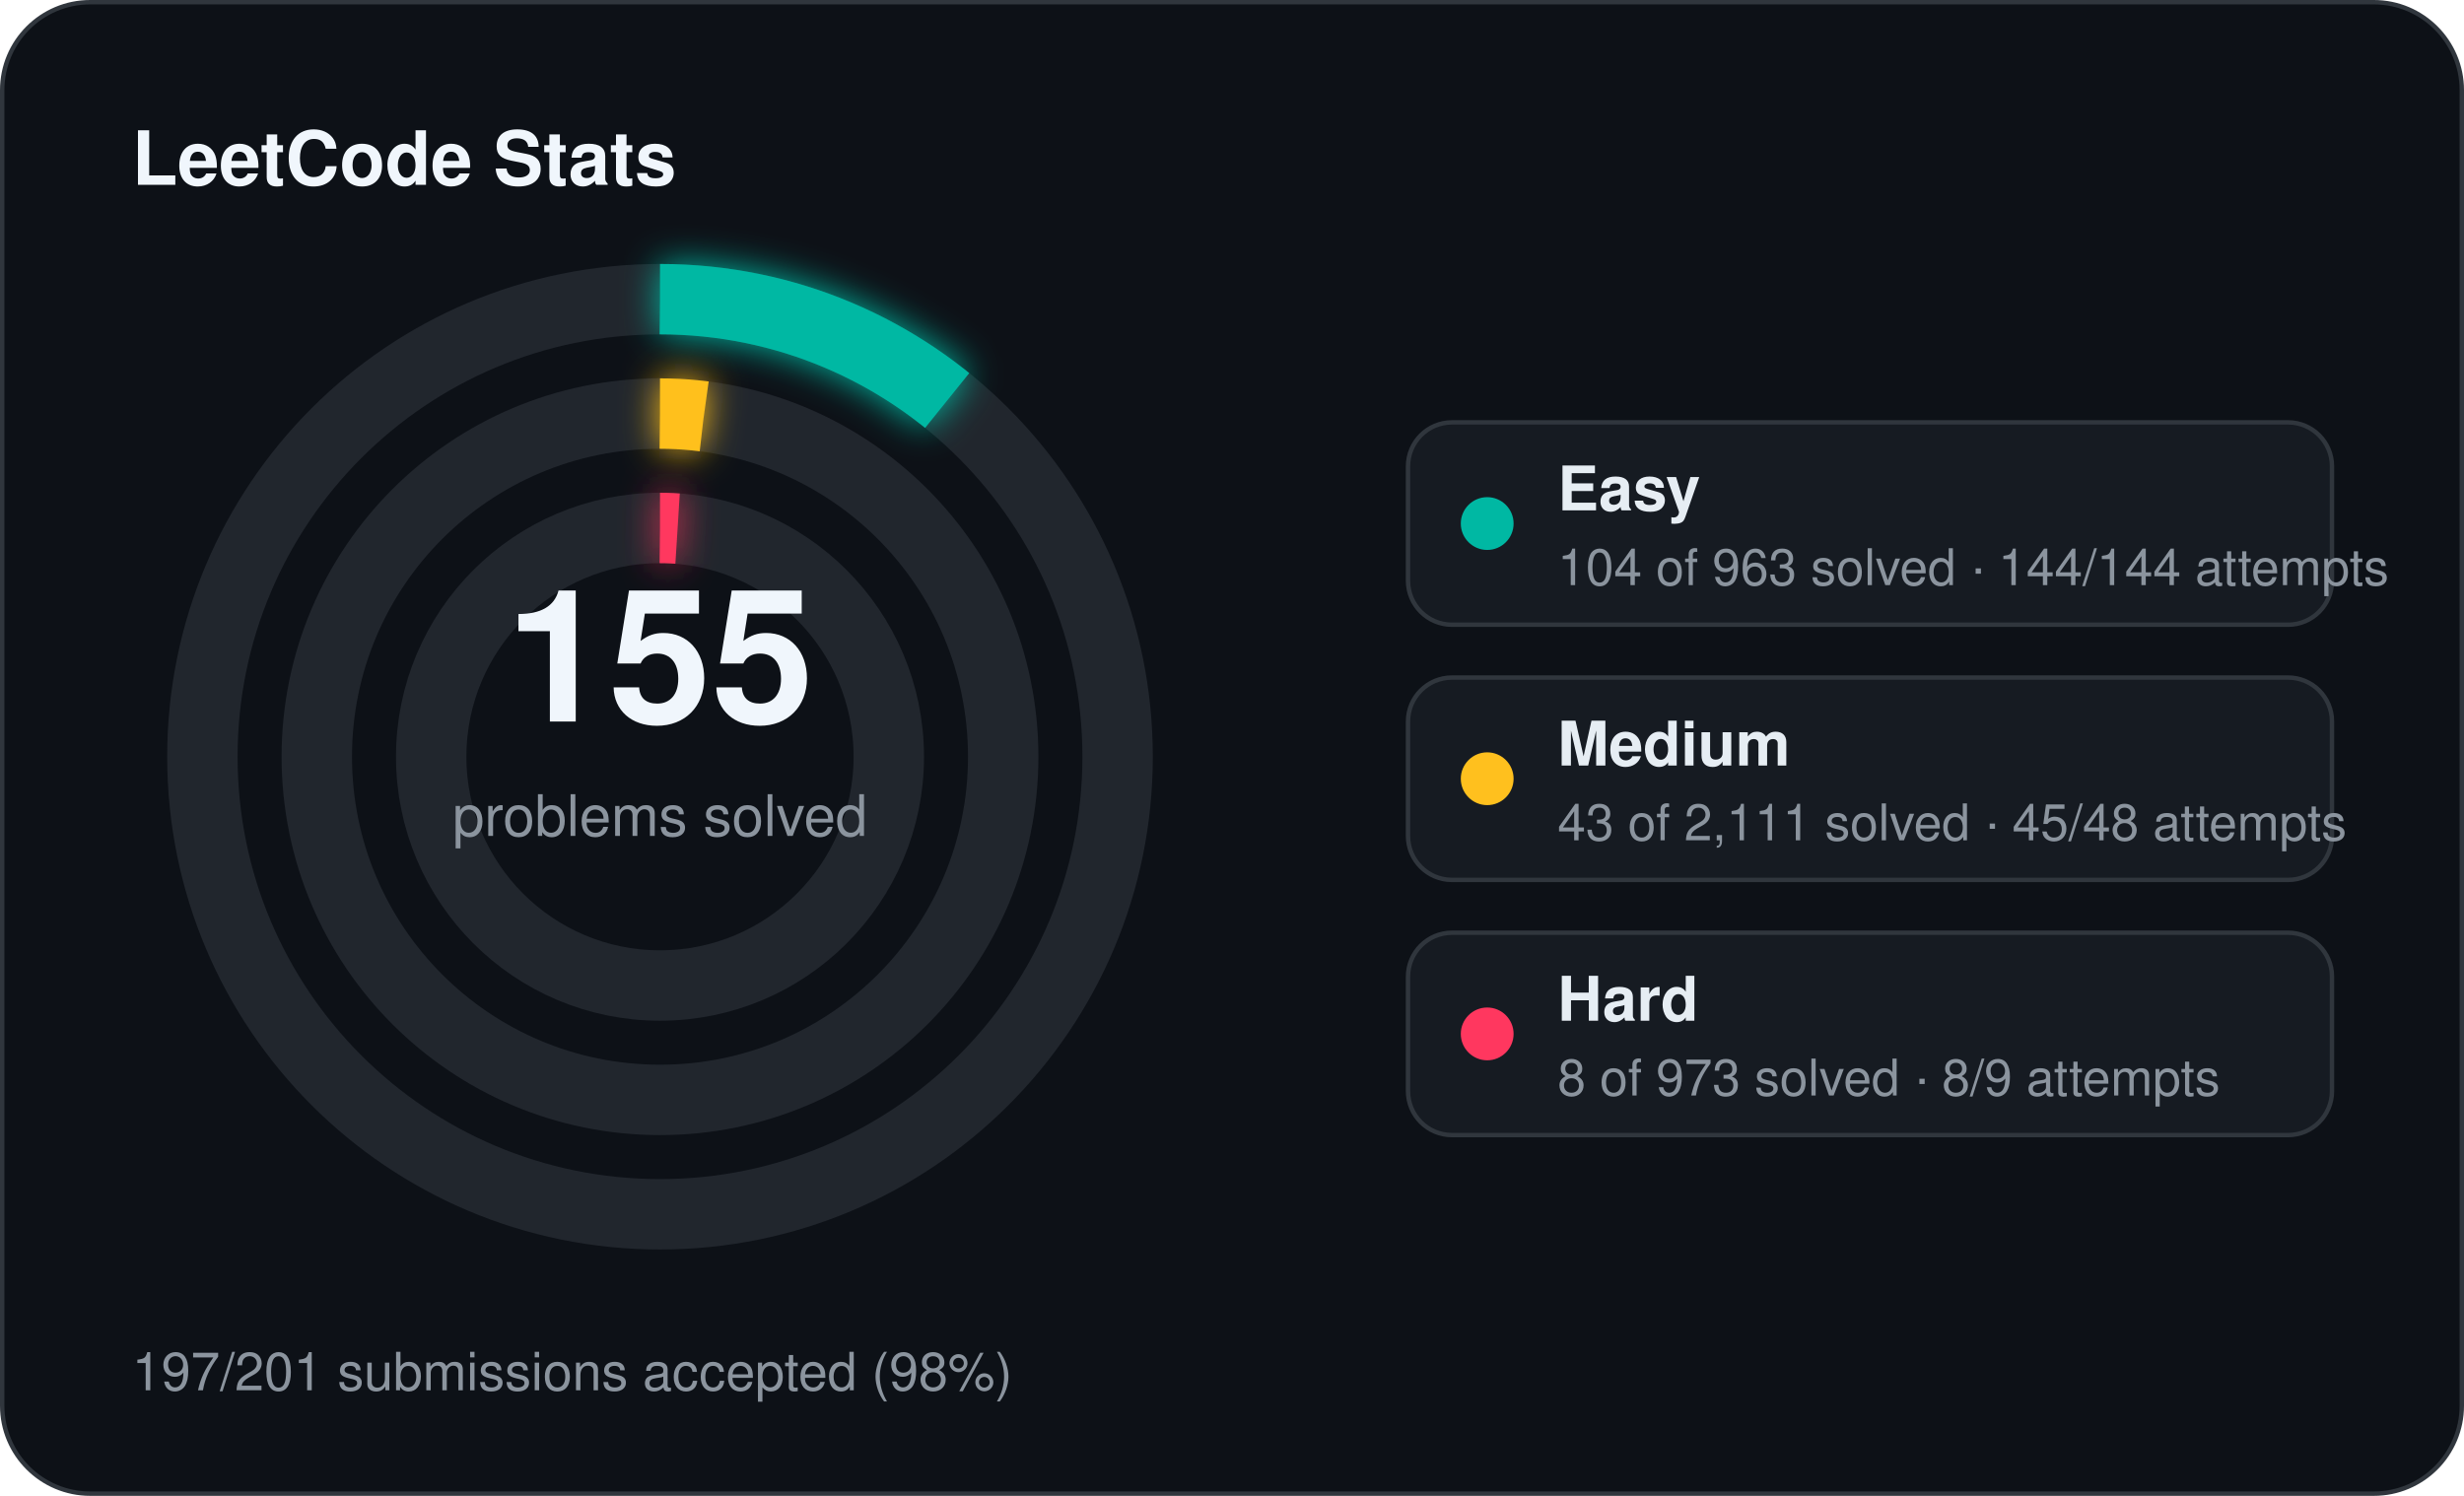
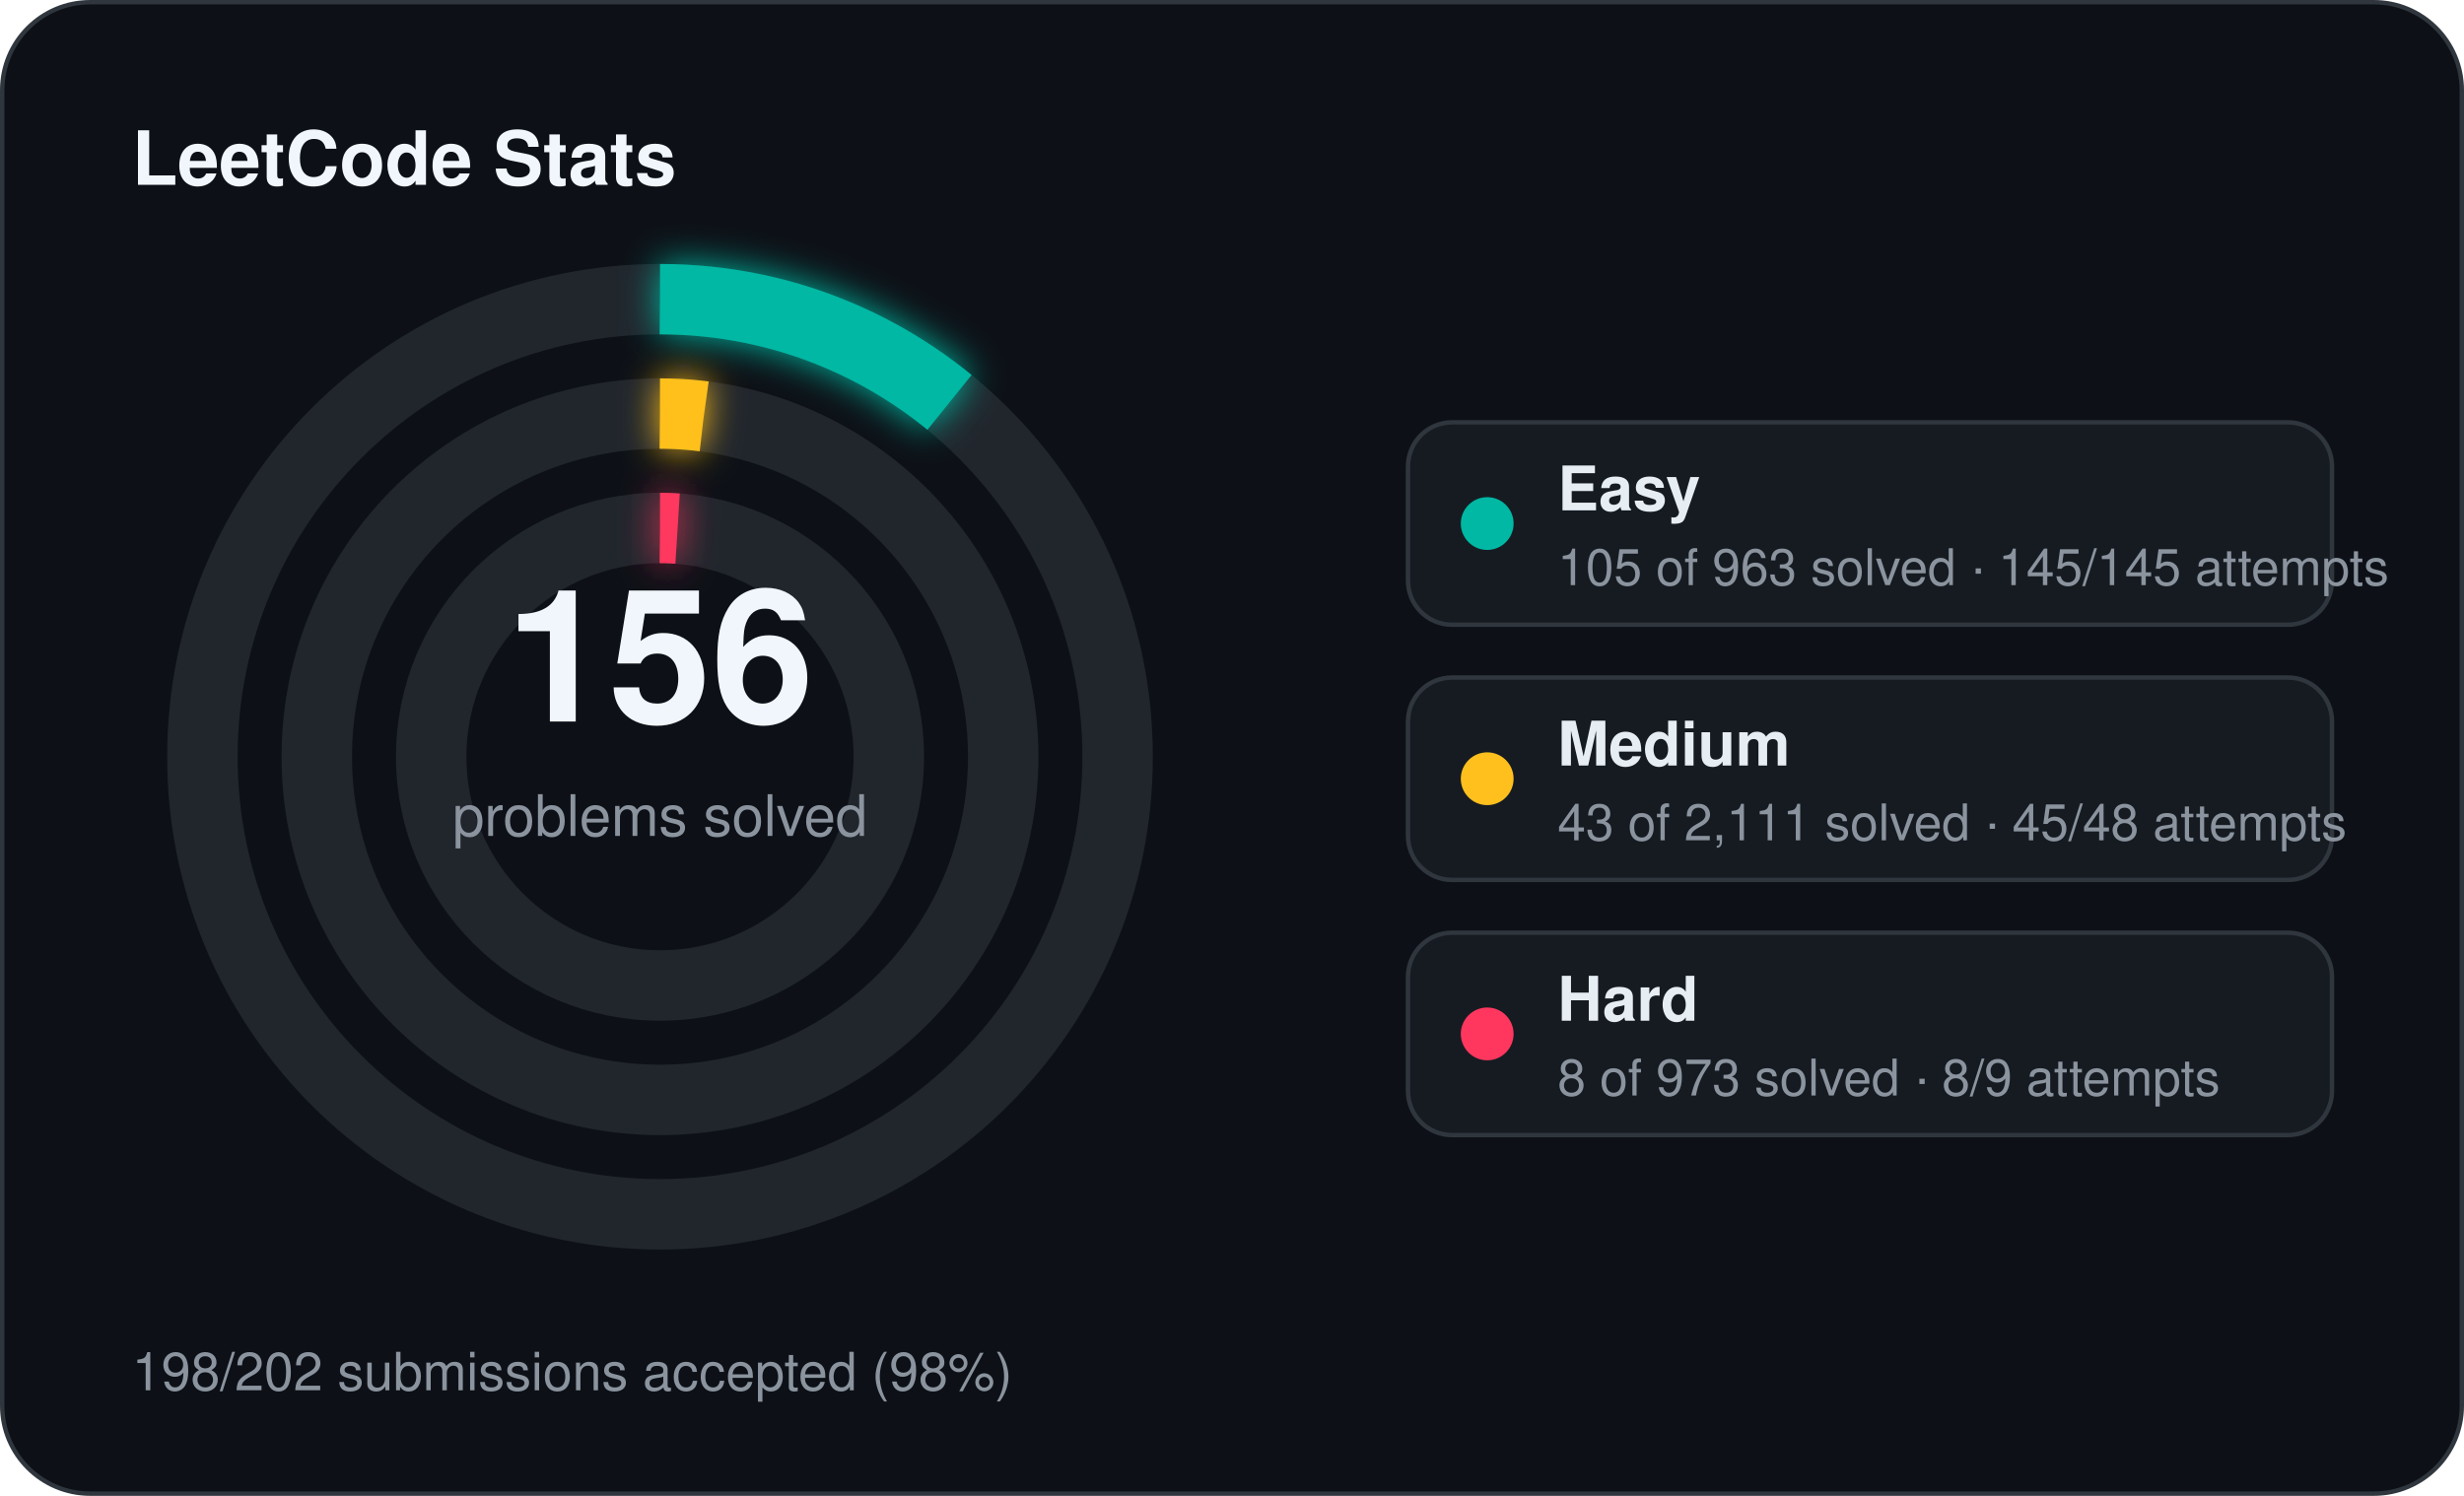
<svg xmlns="http://www.w3.org/2000/svg" width="560" height="340" viewBox="0 0 560 340">
  <defs>
    <filter id="stats-glow" x="-60%" y="-60%" width="220%" height="220%">
      <feGaussianBlur stdDeviation="4" result="blur" />
      <feMerge>
        <feMergeNode in="blur" />
        <feMergeNode in="SourceGraphic" />
      </feMerge>
    </filter>
  </defs>
  <rect x="0.5" y="0.5" width="559" height="339" rx="20" fill="#0d1117" stroke="#30363d" stroke-width="1" />
  <text x="30" y="42" fill="#f0f6fc" font-family="Segoe UI, Helvetica, Arial, sans-serif" font-size="17" font-weight="700">LeetCode Stats</text>
  <circle cx="150" cy="172" r="104" fill="none" stroke="#21262d" stroke-width="16" />
-   <circle cx="150" cy="172" r="104" fill="none" stroke="#00b8a3" stroke-width="16" stroke-linecap="butt" stroke-dasharray="70.57 653.45" transform="rotate(-90 150 172)" filter="url(#stats-glow)" />
+   <circle cx="150" cy="172" r="104" fill="none" stroke="#00b8a3" stroke-width="16" stroke-linecap="butt" stroke-dasharray="71.25 653.45" transform="rotate(-90 150 172)" filter="url(#stats-glow)" />
  <circle cx="150" cy="172" r="78" fill="none" stroke="#21262d" stroke-width="16" />
  <circle cx="150" cy="172" r="78" fill="none" stroke="#ffc01e" stroke-width="16" stroke-linecap="butt" stroke-dasharray="9.98 490.09" transform="rotate(-90 150 172)" filter="url(#stats-glow)" />
  <circle cx="150" cy="172" r="52" fill="none" stroke="#21262d" stroke-width="16" />
  <circle cx="150" cy="172" r="52" fill="none" stroke="#ff375f" stroke-width="16" stroke-linecap="butt" stroke-dasharray="4.00 326.73" transform="rotate(-90 150 172)" filter="url(#stats-glow)" />
-   <text x="150" y="164" text-anchor="middle" fill="#f0f6fc" font-family="Segoe UI, Helvetica, Arial, sans-serif" font-size="42" font-weight="700">155</text>
+   <text x="150" y="164" text-anchor="middle" fill="#f0f6fc" font-family="Segoe UI, Helvetica, Arial, sans-serif" font-size="42" font-weight="700">156</text>
  <text x="150" y="190" text-anchor="middle" fill="#8b949e" font-family="Segoe UI, Helvetica, Arial, sans-serif" font-size="13">problems solved</text>
  <rect x="320" y="96" width="210" height="46" rx="10" fill="#161b22" stroke="#30363d" stroke-width="1" />
  <circle cx="338" cy="119" r="6" fill="#00b8a3" />
  <text x="354" y="116" fill="#e6edf3" font-family="Segoe UI, Helvetica, Arial, sans-serif" font-size="14" font-weight="600">Easy</text>
-   <text x="354" y="133" fill="#8b949e" font-family="Segoe UI, Helvetica, Arial, sans-serif" font-size="11.5">104 of 963 solved · 144/144 attempts</text>
+   <text x="354" y="133" fill="#8b949e" font-family="Segoe UI, Helvetica, Arial, sans-serif" font-size="11.5">105 of 963 solved · 145/145 attempts</text>
  <rect x="320" y="154" width="210" height="46" rx="10" fill="#161b22" stroke="#30363d" stroke-width="1" />
  <circle cx="338" cy="177" r="6" fill="#ffc01e" />
  <text x="354" y="174" fill="#e6edf3" font-family="Segoe UI, Helvetica, Arial, sans-serif" font-size="14" font-weight="600">Medium</text>
  <text x="354" y="191" fill="#8b949e" font-family="Segoe UI, Helvetica, Arial, sans-serif" font-size="11.5">43 of 2,111 solved · 45/48 attempts</text>
  <rect x="320" y="212" width="210" height="46" rx="10" fill="#161b22" stroke="#30363d" stroke-width="1" />
  <circle cx="338" cy="235" r="6" fill="#ff375f" />
  <text x="354" y="232" fill="#e6edf3" font-family="Segoe UI, Helvetica, Arial, sans-serif" font-size="14" font-weight="600">Hard</text>
  <text x="354" y="249" fill="#8b949e" font-family="Segoe UI, Helvetica, Arial, sans-serif" font-size="11.5">8 of 973 solved · 8/9 attempts</text>
-   <text x="30" y="316" fill="#8b949e" font-family="Segoe UI, Helvetica, Arial, sans-serif" font-size="12">197/201 submissions accepted (98%)</text>
+   <text x="30" y="316" fill="#8b949e" font-family="Segoe UI, Helvetica, Arial, sans-serif" font-size="12">198/202 submissions accepted (98%)</text>
</svg>
